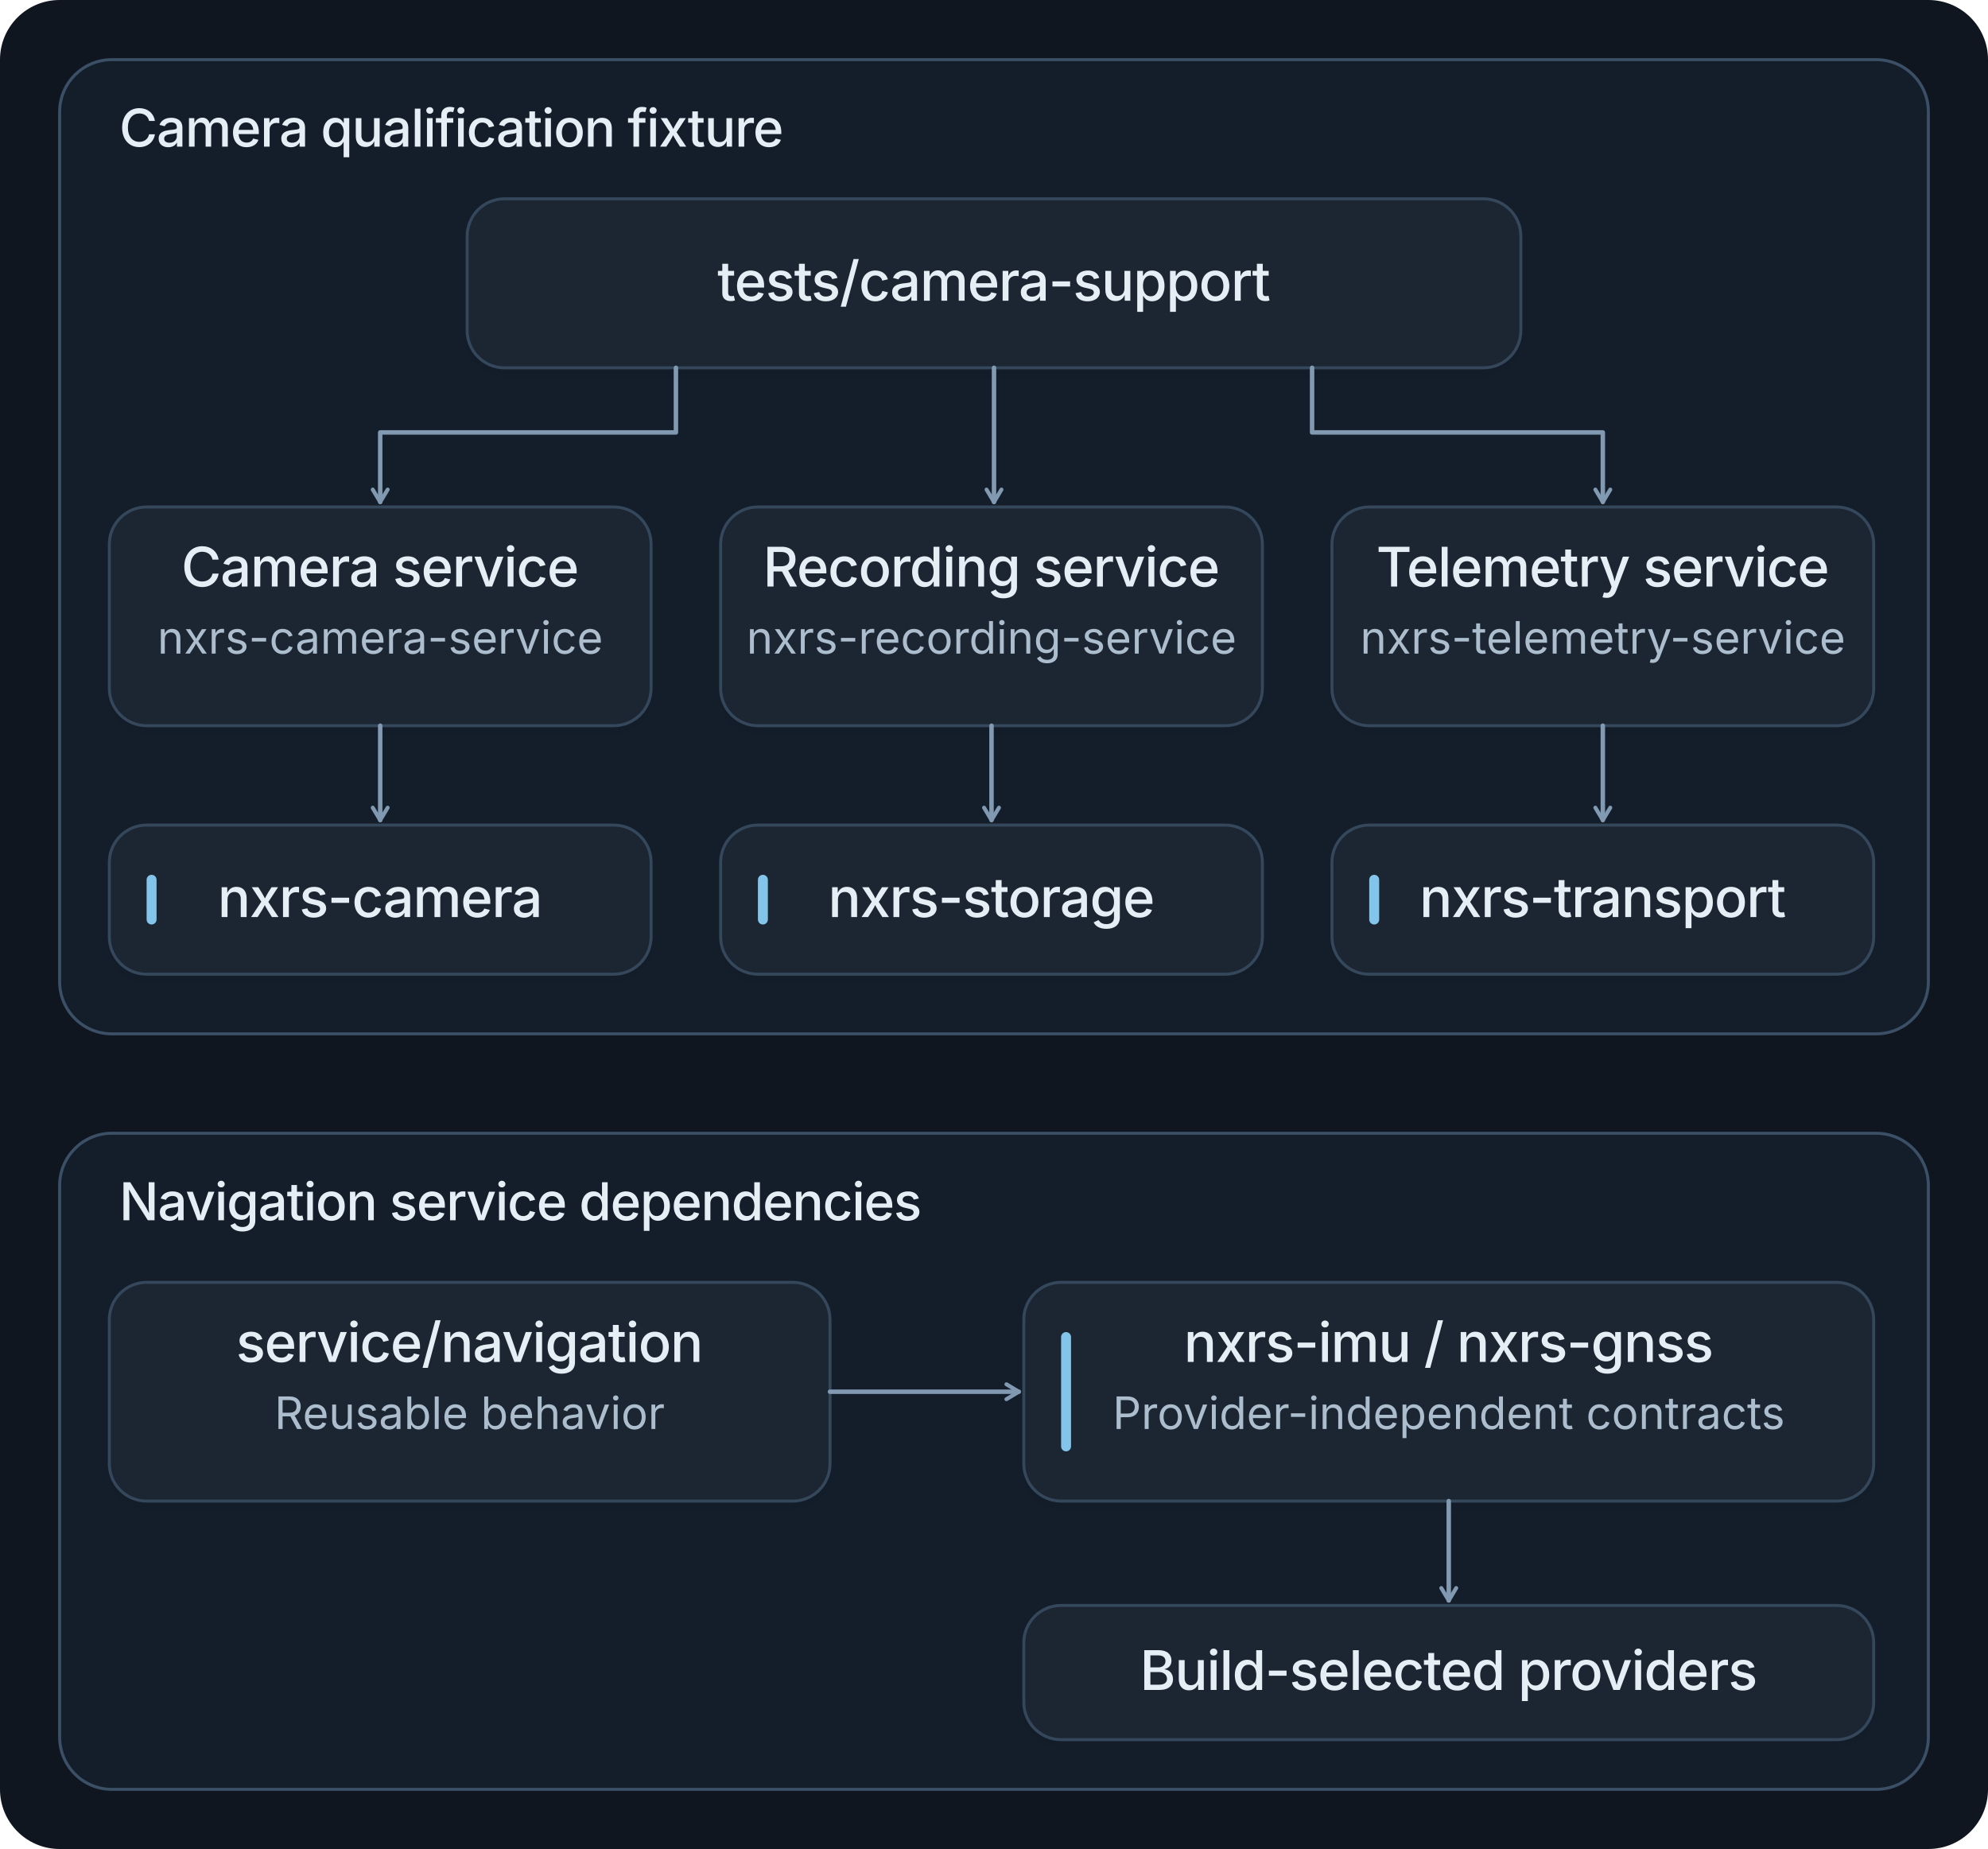
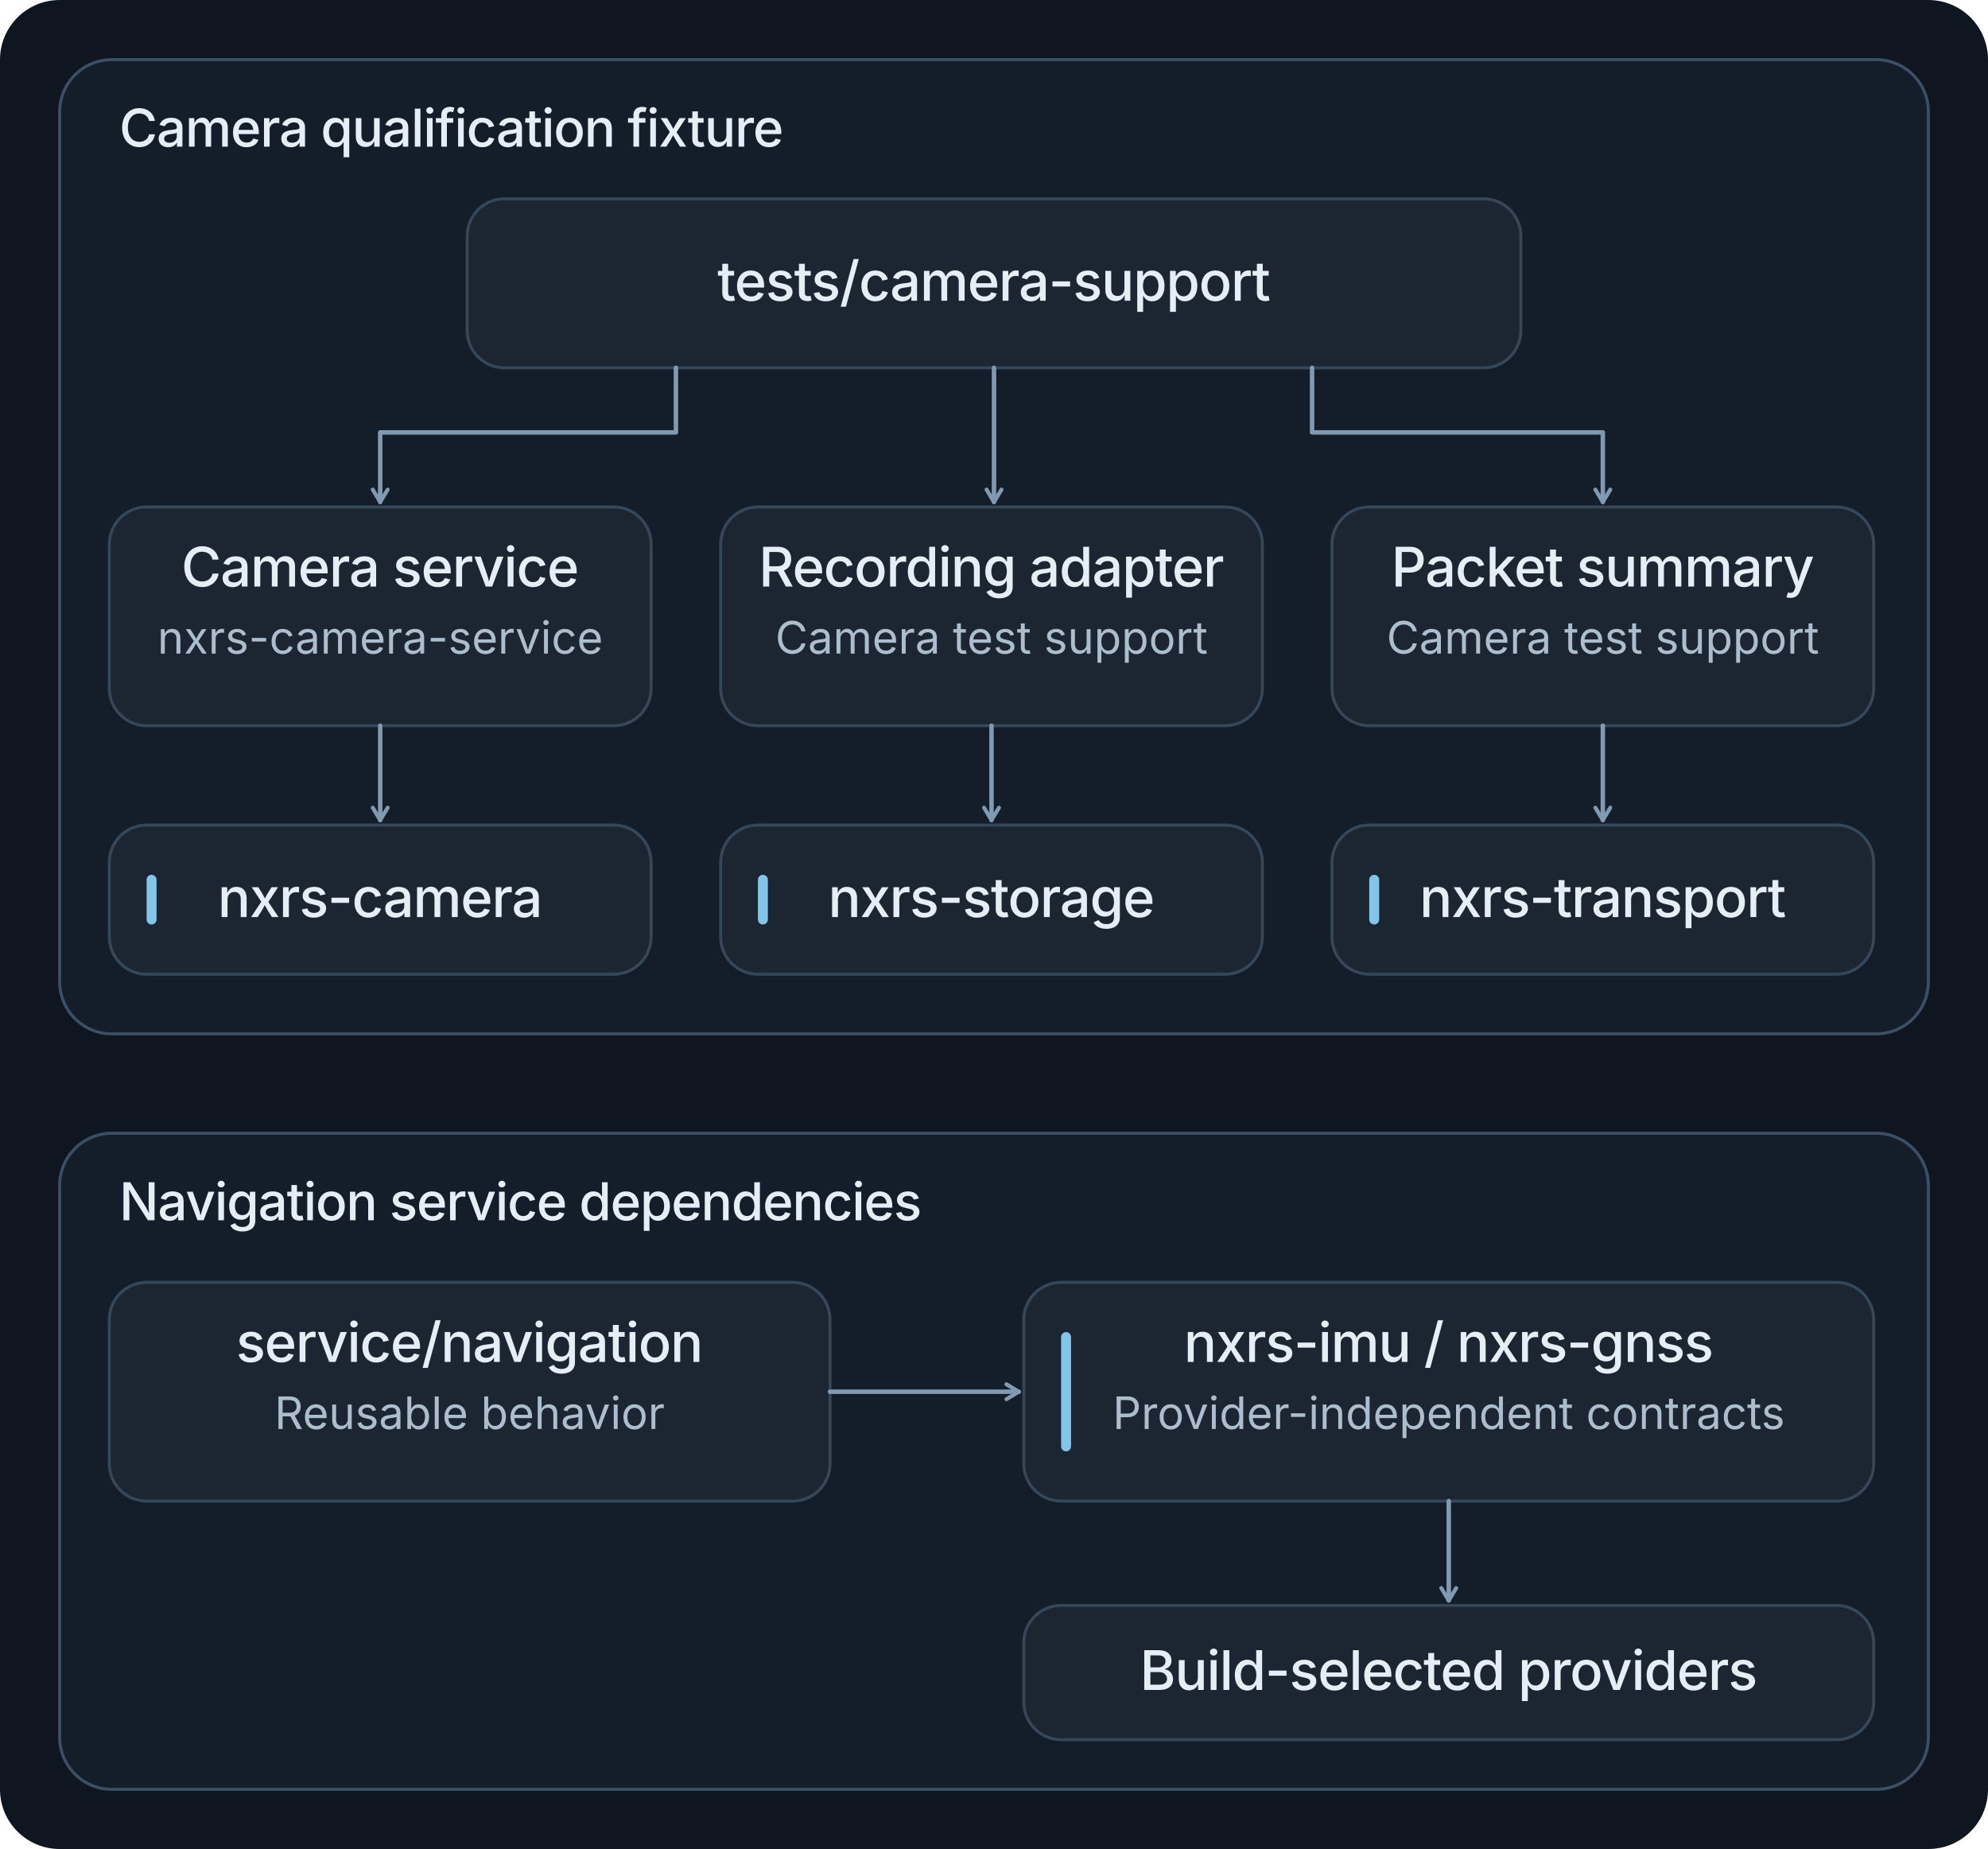
<svg xmlns="http://www.w3.org/2000/svg" width="800" height="744" viewBox="0 0 800 744" role="img" aria-labelledby="title description">
  <defs>
    <marker id="arrow" viewBox="0 0 8 8" refX="6" refY="4" markerWidth="8" markerHeight="8" markerUnits="userSpaceOnUse" orient="auto">
      <path d="M1 1 L6 4 L1 7" fill="none" stroke="#8199B1" stroke-width="1.6" stroke-linecap="round" stroke-linejoin="round" />
    </marker>
    <filter id="shadow" x="-10%" y="-20%" width="120%" height="145%">
      <feGaussianBlur in="SourceAlpha" stdDeviation="3" result="blur" />
      <feOffset in="blur" dx="0" dy="3" result="offset-blur" />
      <feFlood flood-color="#000000" flood-opacity="0.055" result="shadow-color" />
      <feComposite in="shadow-color" in2="offset-blur" operator="in" result="card-shadow" />
      <feMerge>
        <feMergeNode in="card-shadow" />
        <feMergeNode in="SourceGraphic" />
      </feMerge>
    </filter>
    <style>
      text { font-family: Inter, "Helvetica Neue", Arial, sans-serif; }
      .card { fill: #1A2533; stroke: #34465A; stroke-width: 1.2; }
      .label { fill: #E5EDF5; font-weight: 500; letter-spacing: -0.4px; }
      .subtitle { fill: #ACBDCE; font-size: 18px; }
      .edge { fill: none; stroke: #8199B1; stroke-width: 1.8; stroke-linecap: round; stroke-linejoin: round; marker-end: url(#arrow); }
      .edge-label { fill: #ACBDCE; font-size: 16px; }
    </style>
  </defs>
  <rect width="800" height="744" rx="24" fill="#10161F" />
  <g id="group-test">
    <rect x="24" y="24" width="752" height="392" rx="21" fill="#141E2B" stroke="#3B5066" stroke-width="1.2" />
    <text x="48" y="59" class="label" font-size="21">Camera qualification fixture</text>
  </g>
  <g id="node-fixture" data-panel="true">
    <rect x="188" y="80" width="424" height="68" rx="15" class="card" filter="url(#shadow)" />
    <text x="400" y="121" text-anchor="middle" class="label" font-size="22">tests/camera-support</text>
  </g>
  <g id="node-camera-service" data-panel="true">
    <rect x="44" y="204" width="218" height="88" rx="15" class="card" filter="url(#shadow)" />
    <text x="153" y="236" text-anchor="middle" class="label" font-size="22">Camera service</text>
    <text x="153" y="263" text-anchor="middle" class="subtitle">nxrs-camera-service</text>
  </g>
  <g id="node-recording-service" data-panel="true">
    <rect x="290" y="204" width="218" height="88" rx="15" class="card" filter="url(#shadow)" />
-     <text x="399" y="236" text-anchor="middle" class="label" font-size="22">Recording service</text>
-     <text x="399" y="263" text-anchor="middle" class="subtitle">nxrs-recording-service</text>
+     <text x="399" y="236" text-anchor="middle" class="label" font-size="22">Recording adapter</text>
+     <text x="399" y="263" text-anchor="middle" class="subtitle">Camera test support</text>
  </g>
  <g id="node-telemetry-service" data-panel="true">
    <rect x="536" y="204" width="218" height="88" rx="15" class="card" filter="url(#shadow)" />
-     <text x="645" y="236" text-anchor="middle" class="label" font-size="22">Telemetry service</text>
-     <text x="645" y="263" text-anchor="middle" class="subtitle">nxrs-telemetry-service</text>
+     <text x="645" y="236" text-anchor="middle" class="label" font-size="22">Packet summary</text>
+     <text x="645" y="263" text-anchor="middle" class="subtitle">Camera test support</text>
  </g>
  <g id="node-camera" data-panel="true">
    <rect x="44" y="332" width="218" height="60" rx="15" class="card" filter="url(#shadow)" />
    <rect x="59" y="352" width="4" height="20" rx="2" fill="#83C5EA" />
    <text x="153" y="369" text-anchor="middle" class="label" font-size="22">nxrs-camera</text>
  </g>
  <g id="node-storage" data-panel="true">
    <rect x="290" y="332" width="218" height="60" rx="15" class="card" filter="url(#shadow)" />
    <rect x="305" y="352" width="4" height="20" rx="2" fill="#83C5EA" />
    <text x="399" y="369" text-anchor="middle" class="label" font-size="22">nxrs-storage</text>
  </g>
  <g id="node-transport" data-panel="true">
    <rect x="536" y="332" width="218" height="60" rx="15" class="card" filter="url(#shadow)" />
    <rect x="551" y="352" width="4" height="20" rx="2" fill="#83C5EA" />
    <text x="645" y="369" text-anchor="middle" class="label" font-size="22">nxrs-transport</text>
  </g>
  <path id="edge-fixture-camera-service" data-from="fixture" data-to="camera-service" d="M272 148 V174 H153 V202" class="edge" />
  <path id="edge-fixture-recording-service" data-from="fixture" data-to="recording-service" d="M400 148 V202" class="edge" />
  <path id="edge-fixture-telemetry-service" data-from="fixture" data-to="telemetry-service" d="M528 148 V174 H645 V202" class="edge" />
  <path id="edge-camera-service-camera" data-from="camera-service" data-to="camera" d="M153 292 V330" class="edge" />
  <path id="edge-recording-service-storage" data-from="recording-service" data-to="storage" d="M399 292 V330" class="edge" />
  <path id="edge-telemetry-service-transport" data-from="telemetry-service" data-to="transport" d="M645 292 V330" class="edge" />
  <g id="group-navigation">
    <rect x="24" y="456" width="752" height="264" rx="21" fill="#141E2B" stroke="#3B5066" stroke-width="1.2" />
    <text x="48" y="491" class="label" font-size="21">Navigation service dependencies</text>
  </g>
  <g id="node-navigation" data-panel="true">
    <rect x="44" y="516" width="290" height="88" rx="15" class="card" filter="url(#shadow)" />
    <text x="189" y="548" text-anchor="middle" class="label" font-size="22">service/navigation</text>
    <text x="189" y="575" text-anchor="middle" class="subtitle">Reusable behavior</text>
  </g>
  <g id="node-sensors" data-panel="true">
    <rect x="412" y="516" width="342" height="88" rx="15" class="card" filter="url(#shadow)" />
    <rect x="427" y="536" width="4" height="48" rx="2" fill="#83C5EA" />
    <text x="583" y="548" text-anchor="middle" class="label" font-size="22">nxrs-imu / nxrs-gnss</text>
    <text x="583" y="575" text-anchor="middle" class="subtitle">Provider-independent contracts</text>
  </g>
  <path id="edge-navigation-sensors" data-from="navigation" data-to="sensors" d="M334 560 H410" class="edge" />
  <g id="node-provider" data-panel="true">
    <rect x="412" y="646" width="342" height="54" rx="15" class="card" filter="url(#shadow)" />
    <text x="583" y="680" text-anchor="middle" class="label" font-size="22">Build-selected providers</text>
  </g>
  <path id="edge-sensors-provider" data-from="sensors" data-to="provider" d="M583 604 V644" class="edge" />
</svg>
